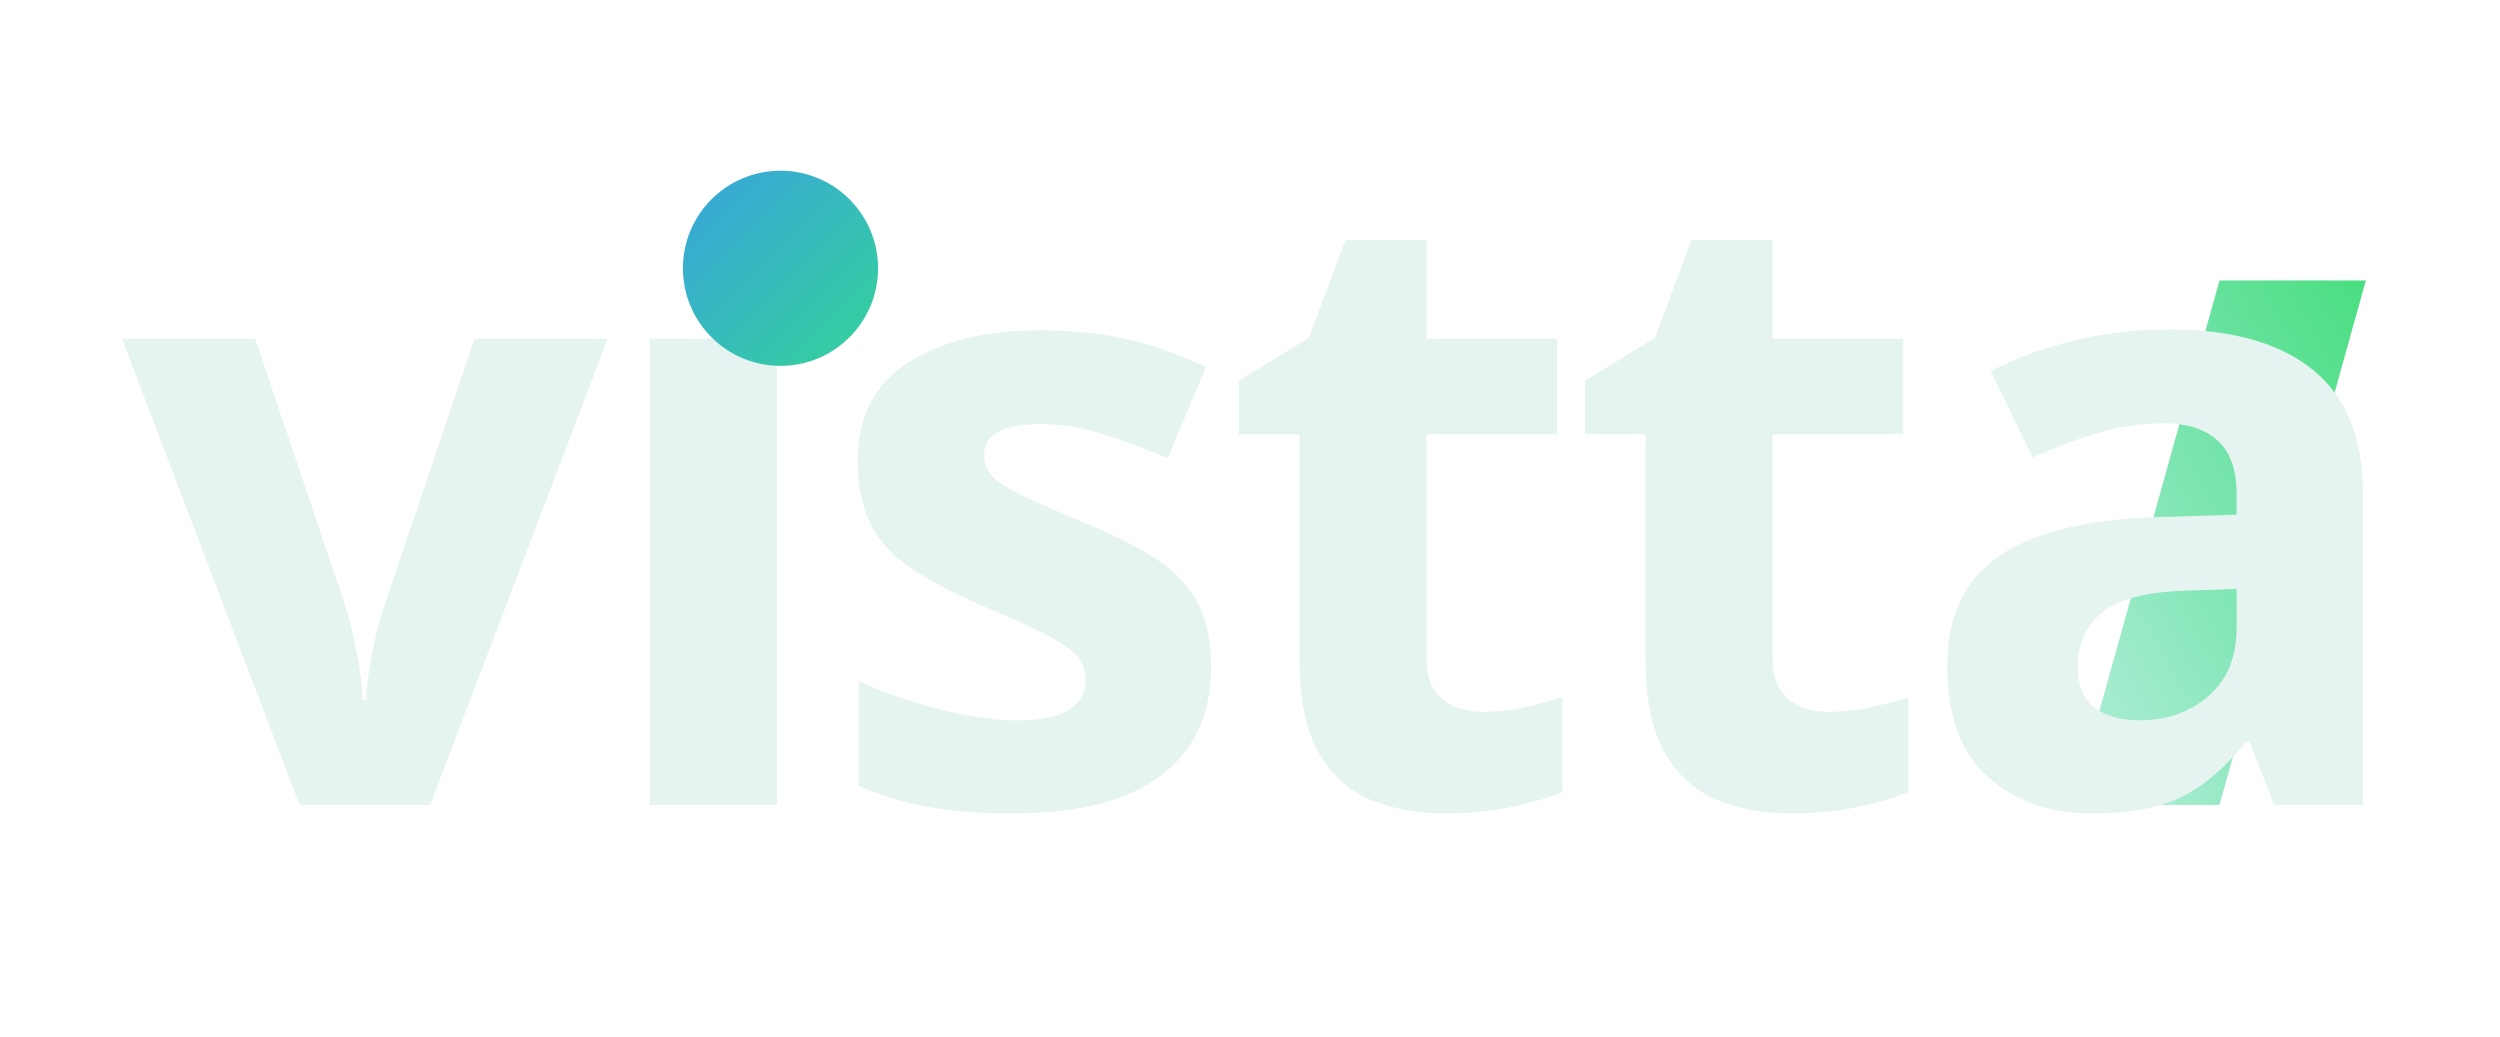
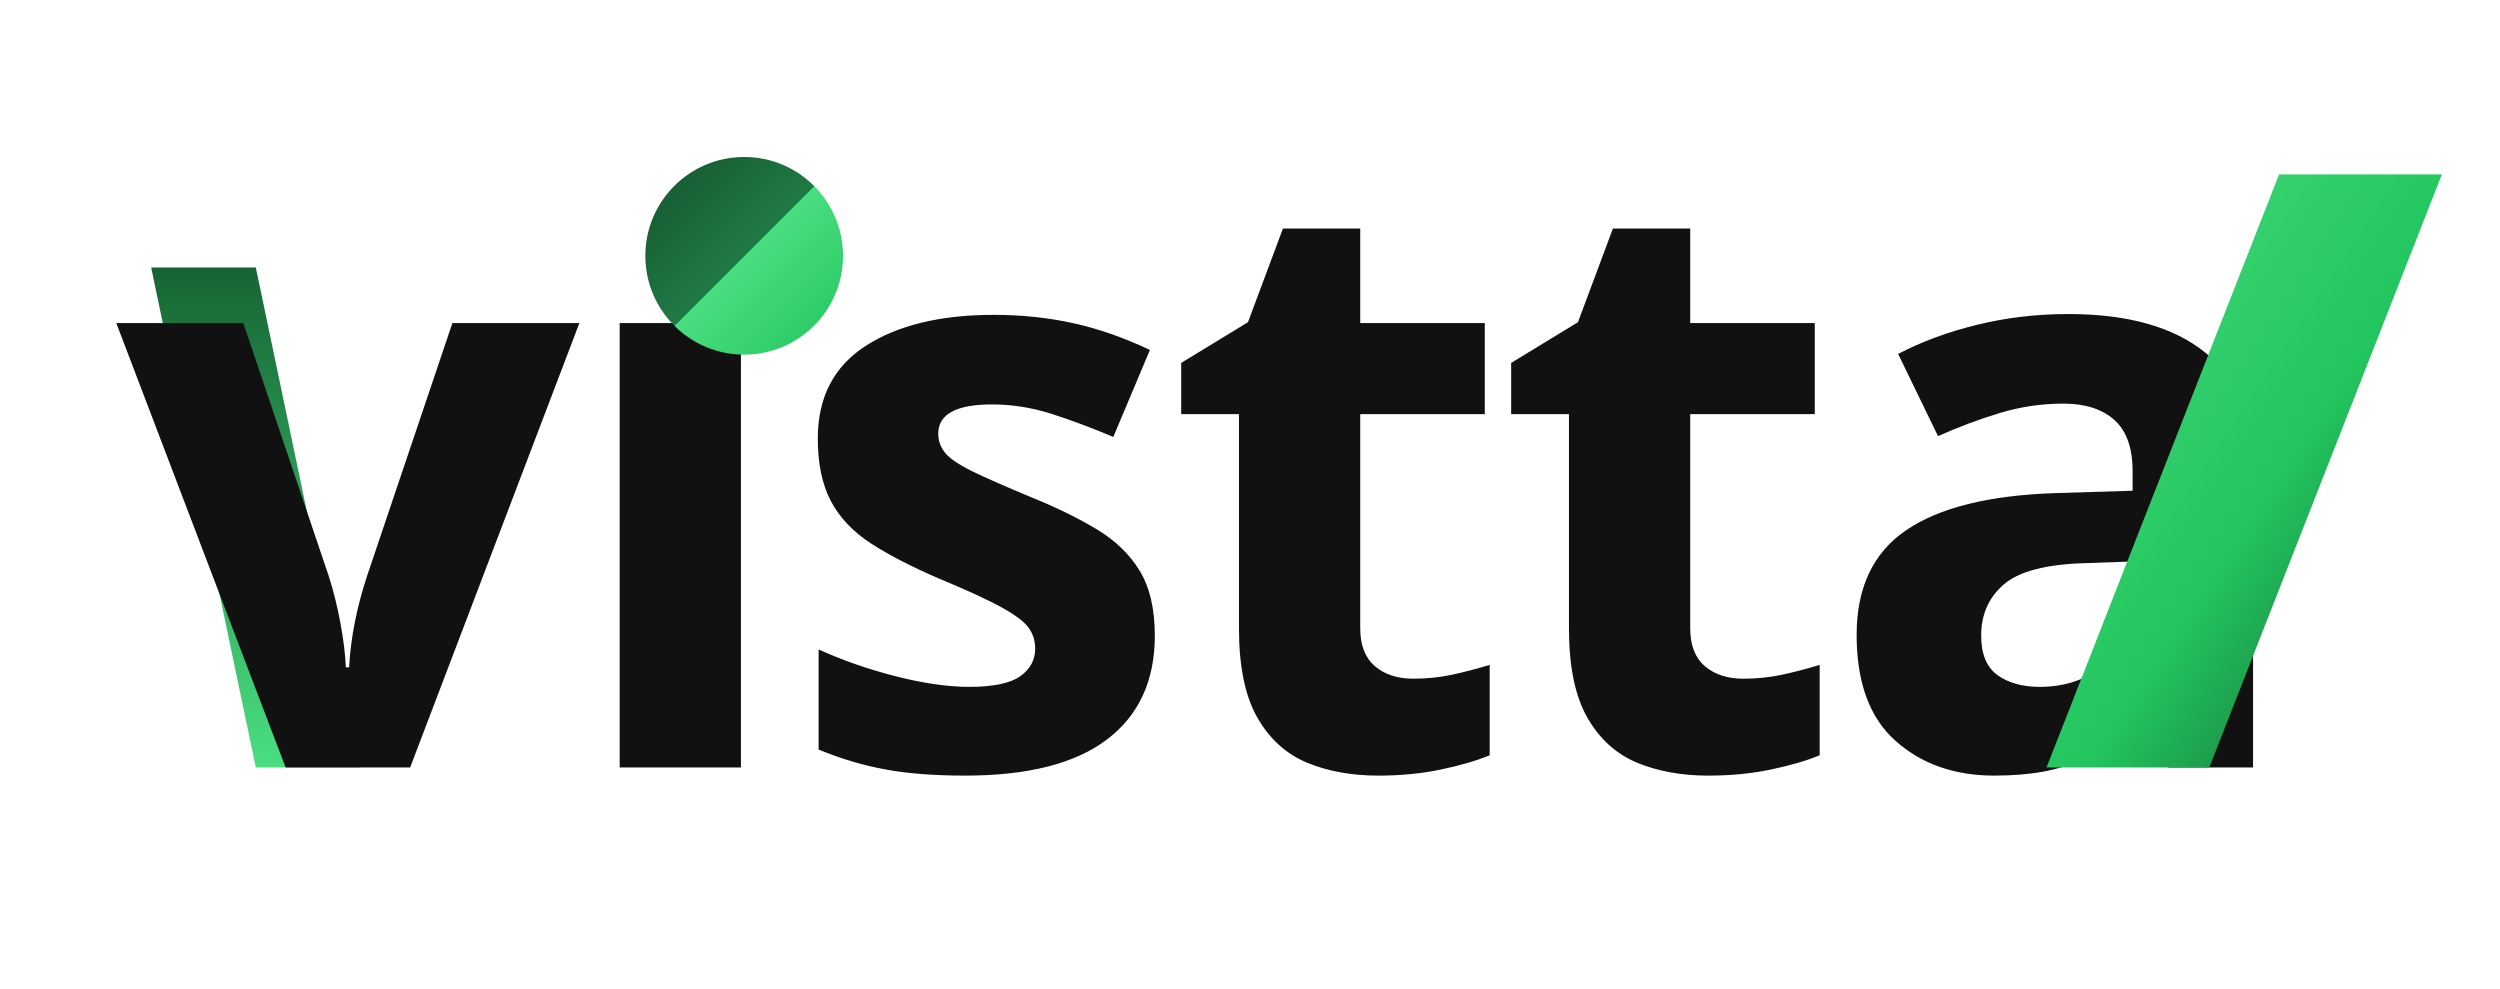
- <svg xmlns="http://www.w3.org/2000/svg" viewBox="0 0 410 170" role="img" aria-label="Vistta">
+ <svg xmlns="http://www.w3.org/2000/svg" viewBox="0 0 430 170" role="img" aria-label="Vistta">
  <defs>
    <linearGradient id="nodo" x1="0" y1="0" x2="1" y2="1">
-       <stop offset="0" stop-color="#38a3dd" />
-       <stop offset="1" stop-color="#34d399" />
+       <stop offset="0" stop-color="#14532d" />
+       <stop offset="0.5" stop-color="#1f7a45" />
+       <stop offset="0.5" stop-color="#4ade80" />
+       <stop offset="1" stop-color="#22c55e" />
    </linearGradient>
-     <linearGradient id="estela" x1="0" y1="1" x2="1" y2="0">
-       <stop offset="0" stop-color="#34d399" stop-opacity="0.35" />
+     <linearGradient id="estela" x1="0" y1="0" x2="1" y2="1">
+       <stop offset="0" stop-color="#4ade80" />
+       <stop offset="0.55" stop-color="#22c55e" />
+       <stop offset="1" stop-color="#14532d" />
+     </linearGradient>
+     <linearGradient id="veta" x1="0" y1="0" x2="0" y2="1">
+       <stop offset="0" stop-color="#166534" />
      <stop offset="1" stop-color="#4ade80" />
    </linearGradient>
  </defs>
-   <path d="M340 132 L364 46 L388 46 L364 132 Z" fill="url(#estela)" />
-   <text x="20" y="132" font-family="'Poppins','Montserrat','Avenir Next','Century Gothic','Futura','Nunito Sans',system-ui,sans-serif" font-size="140" font-weight="600" letter-spacing="-4" fill="#e6f4f1">vıstta</text>
-   <circle cx="128" cy="44" r="16" fill="url(#nodo)" />
+   <path d="M26 46 L44 46 L62 132 L44 132 Z" fill="url(#veta)" />
+   <text x="20" y="132" font-family="'Poppins','Montserrat','Avenir Next','Century Gothic','Futura','Nunito Sans',system-ui,sans-serif" font-size="140" font-weight="600" letter-spacing="-4" fill="#111111">vıstta</text>
+   <path d="M352 132 L392 30 L420 30 L380 132 Z" fill="url(#estela)" />
+   <circle cx="128" cy="44" r="17" fill="url(#nodo)" />
</svg>
